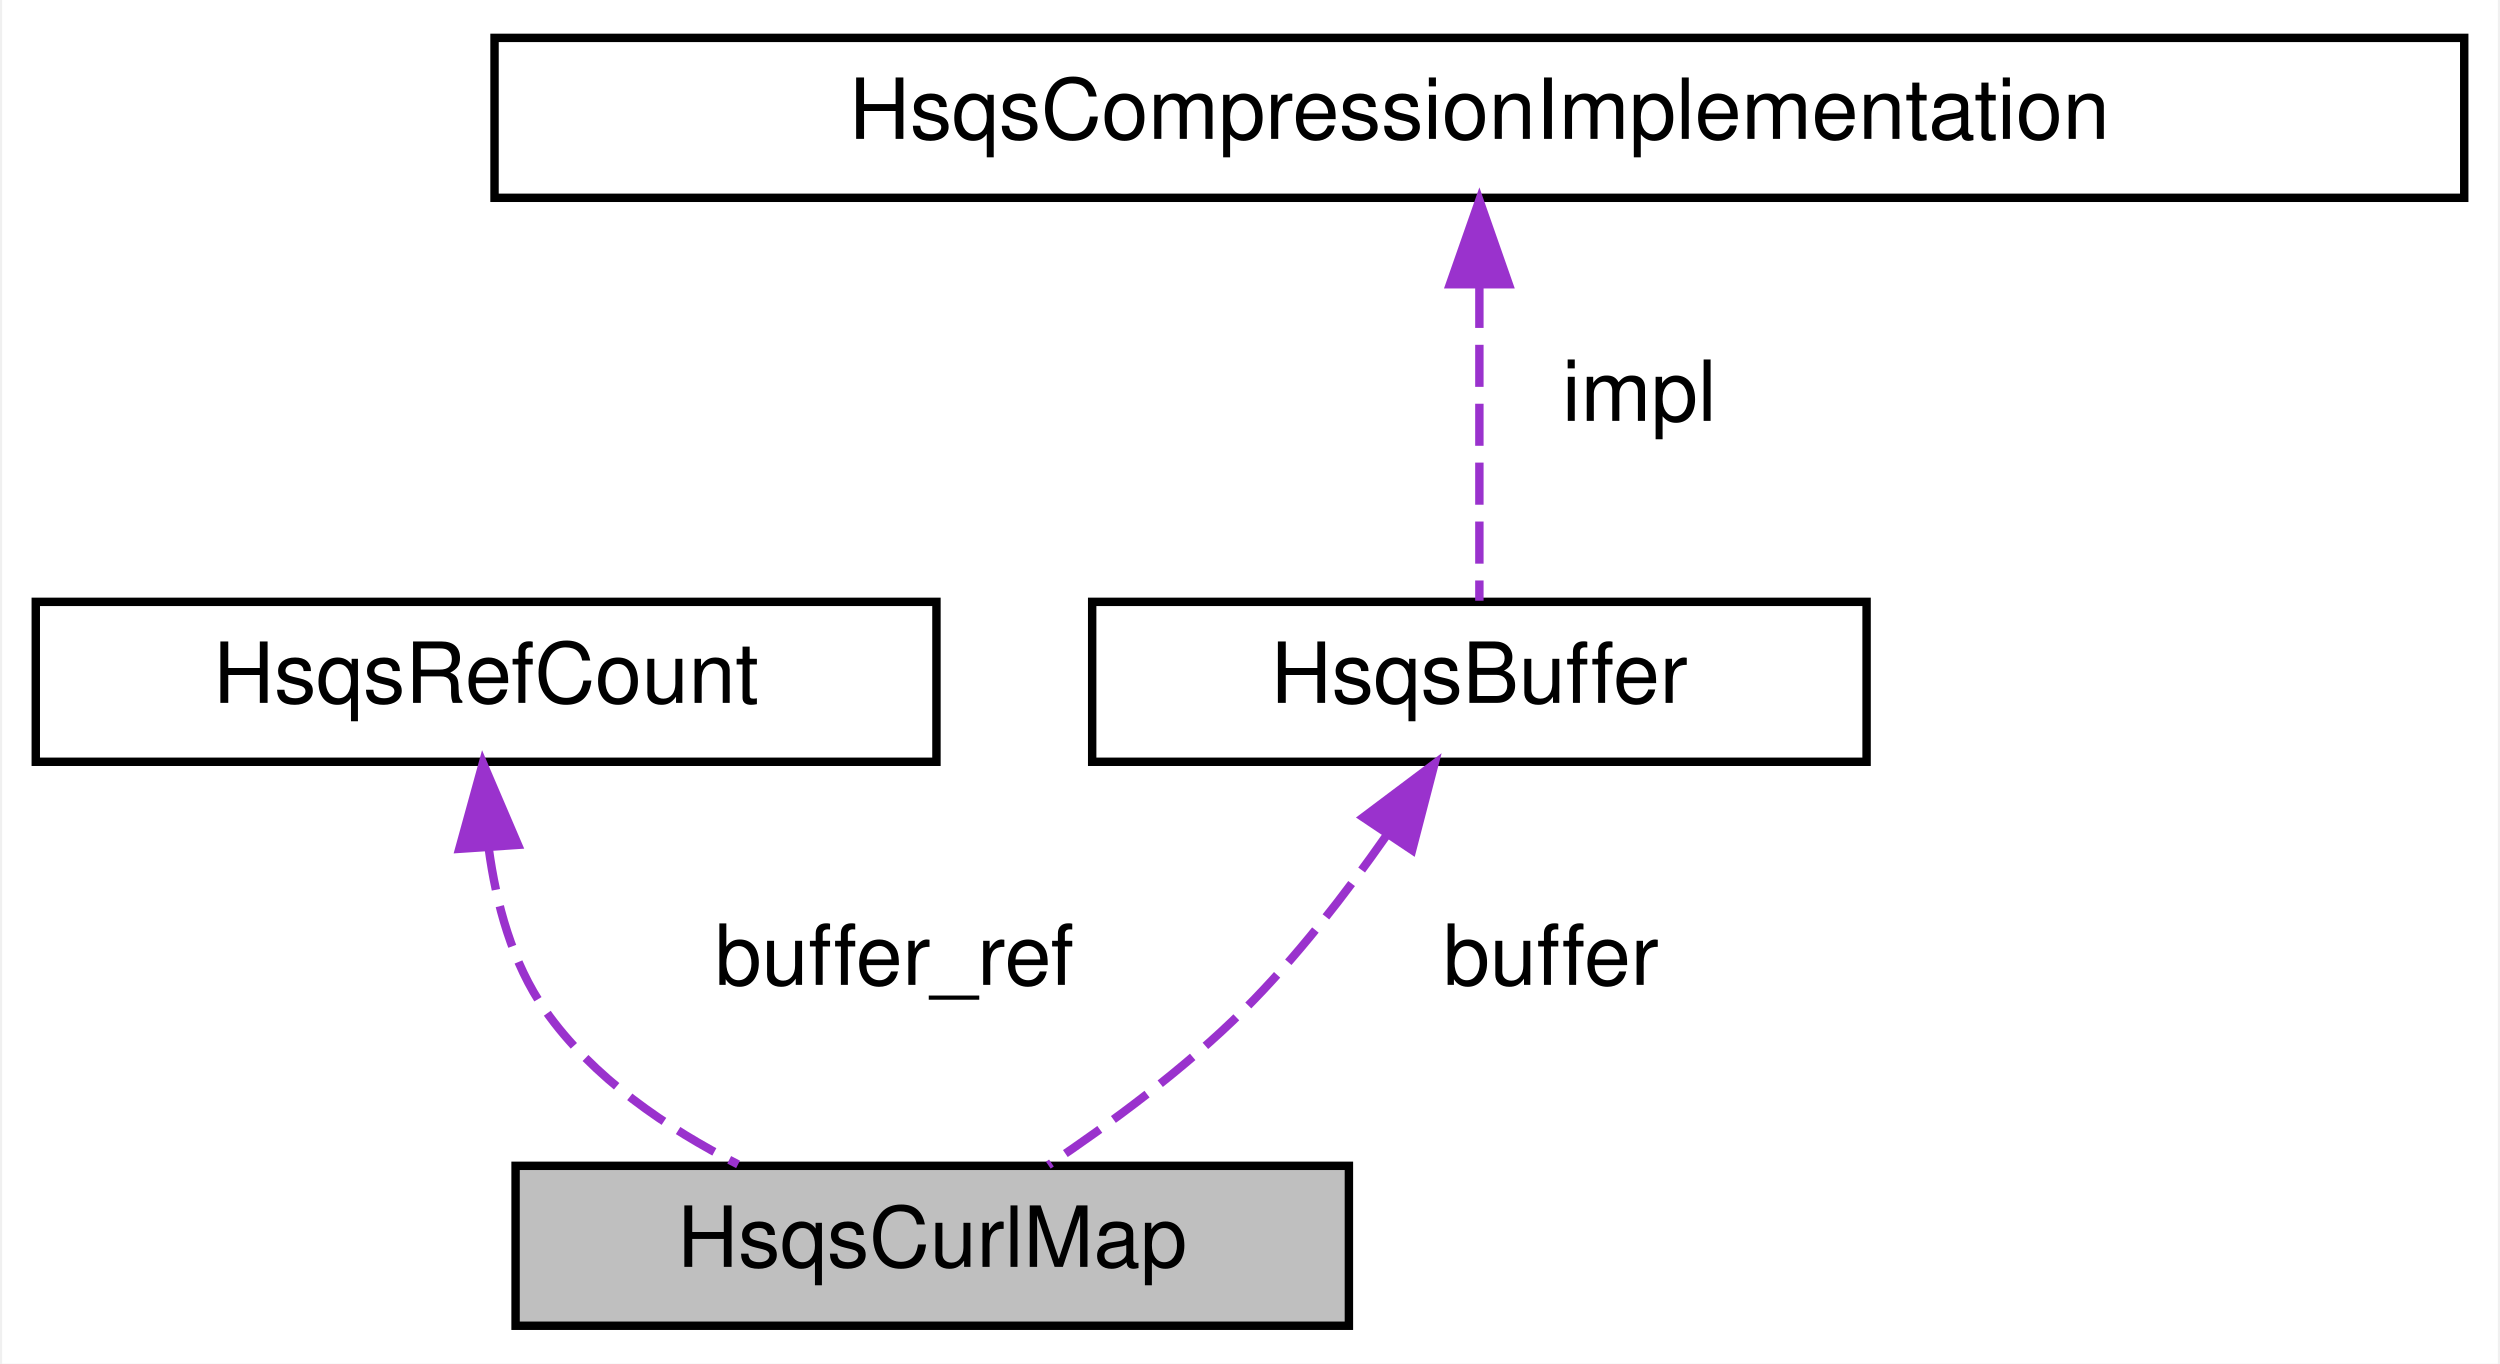
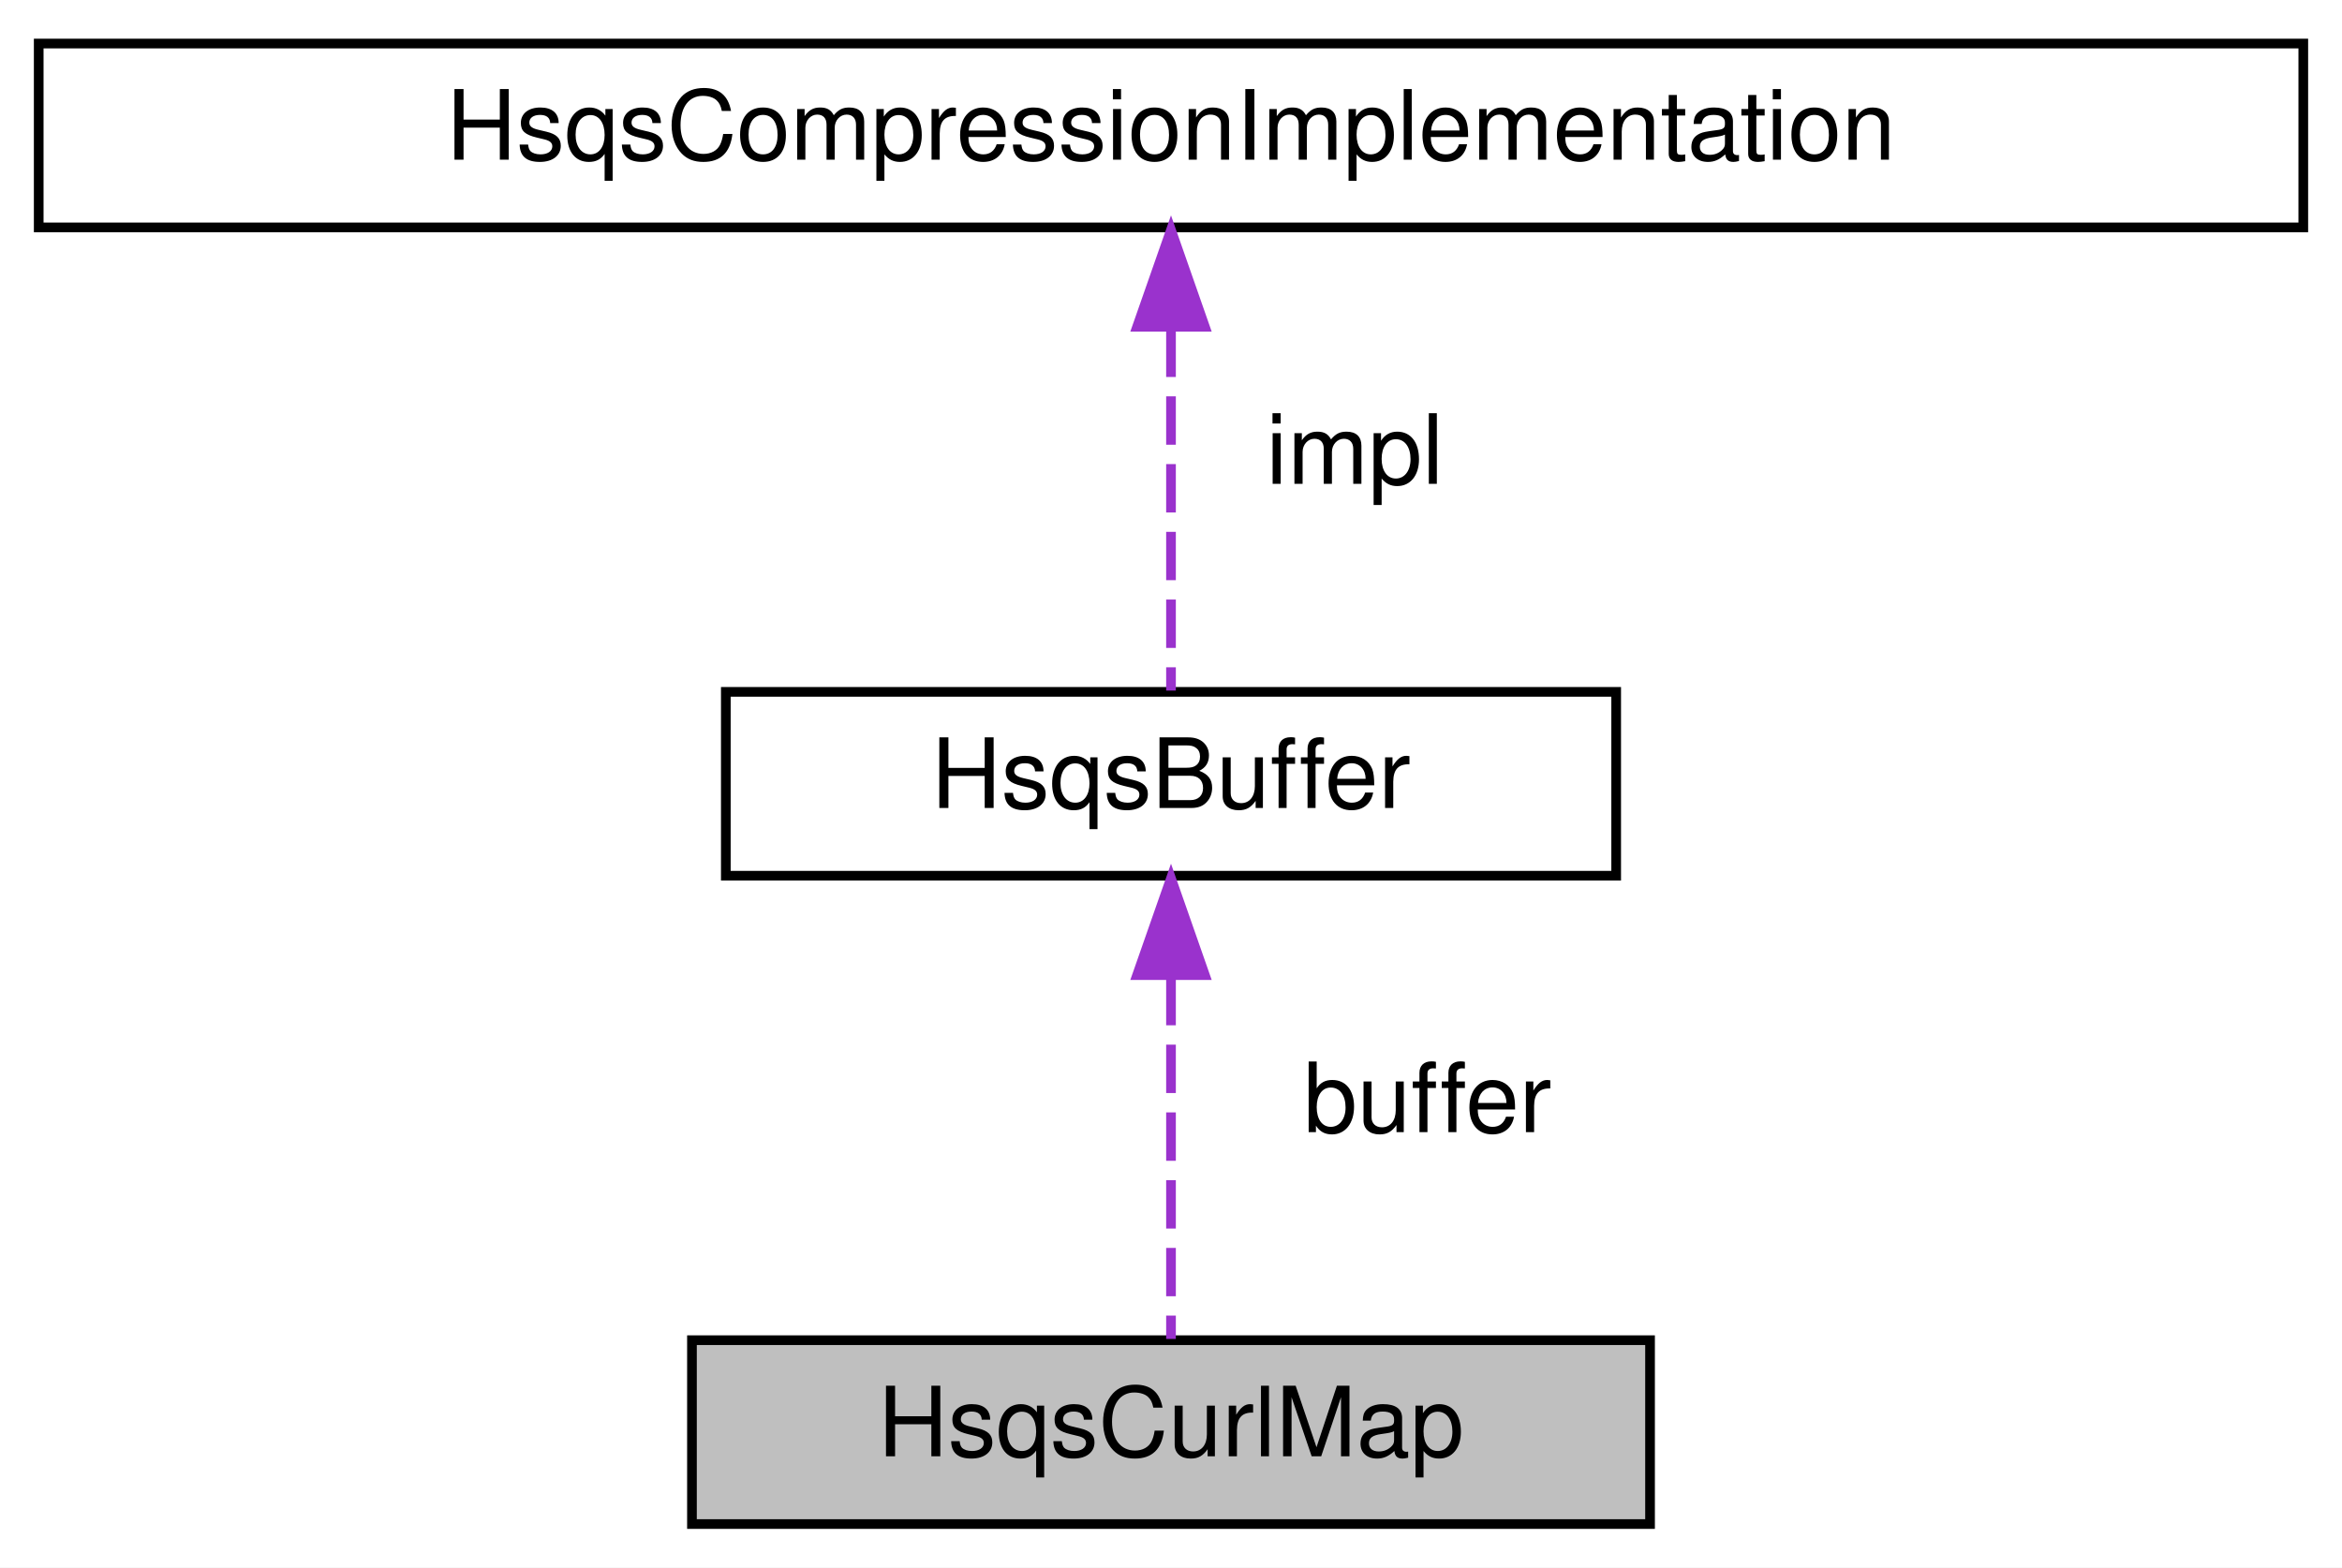
- <svg xmlns="http://www.w3.org/2000/svg" xmlns:xlink="http://www.w3.org/1999/xlink" width="297pt" height="162pt" viewBox="0.00 0.00 296.50 162.00">
+ <svg xmlns="http://www.w3.org/2000/svg" xmlns:xlink="http://www.w3.org/1999/xlink" width="242pt" height="162pt" viewBox="0.00 0.00 242.00 162.00">
  <g id="graph0" class="graph" transform="scale(1 1) rotate(0) translate(4 158)">
-     <polygon fill="white" stroke="transparent" points="-4,4 -4,-158 292.5,-158 292.5,4 -4,4" />
+     <polygon fill="white" stroke="transparent" points="-4,4 -4,-158 238,-158 238,4 -4,4" />
    <g id="node1" class="node">
      <g id="a_node1">
        <a xlink:title=" ">
-           <polygon fill="#bfbfbf" stroke="black" points="57,-0.5 57,-19.5 156,-19.5 156,-0.5 57,-0.5" />
-           <text text-anchor="middle" x="106.5" y="-7.5" font-family="Helvetica,sans-Serif" font-size="10.00">HsqsCurlMap</text>
+           <polygon fill="#bfbfbf" stroke="black" points="67.5,-0.5 67.5,-19.5 166.5,-19.5 166.5,-0.5 67.5,-0.5" />
+           <text text-anchor="middle" x="117" y="-7.5" font-family="Helvetica,sans-Serif" font-size="10.00">HsqsCurlMap</text>
        </a>
      </g>
    </g>
    <g id="node2" class="node">
      <g id="a_node2">
-         <a xlink:href="structHsqsRefCount.html" target="_top" xlink:title=" ">
-           <polygon fill="white" stroke="black" points="0,-67.5 0,-86.5 107,-86.5 107,-67.5 0,-67.5" />
-           <text text-anchor="middle" x="53.5" y="-74.5" font-family="Helvetica,sans-Serif" font-size="10.00">HsqsRefCount</text>
+         <a xlink:href="structHsqsBuffer.html" target="_top" xlink:title=" ">
+           <polygon fill="white" stroke="black" points="71,-67.5 71,-86.5 163,-86.5 163,-67.5 71,-67.5" />
+           <text text-anchor="middle" x="117" y="-74.5" font-family="Helvetica,sans-Serif" font-size="10.00">HsqsBuffer</text>
        </a>
      </g>
    </g>
    <g id="edge1" class="edge">
-       <path fill="none" stroke="#9a32cd" stroke-dasharray="5,2" d="M53.81,-57.22C54.69,-50.67 56.6,-43.56 60.5,-38 66.13,-29.96 74.99,-23.95 83.43,-19.67" />
-       <polygon fill="#9a32cd" stroke="#9a32cd" points="50.31,-57.16 53.12,-67.37 57.29,-57.63 50.31,-57.16" />
-       <text text-anchor="middle" x="102" y="-41" font-family="Helvetica,sans-Serif" font-size="10.00"> buffer_ref</text>
+       <path fill="none" stroke="#9a32cd" stroke-dasharray="5,2" d="M117,-57.04C117,-44.67 117,-29.12 117,-19.63" />
+       <polygon fill="#9a32cd" stroke="#9a32cd" points="113.5,-57.23 117,-67.23 120.5,-57.23 113.5,-57.23" />
+       <text text-anchor="middle" x="143.5" y="-41" font-family="Helvetica,sans-Serif" font-size="10.00"> buffer</text>
    </g>
    <g id="node3" class="node">
      <g id="a_node3">
-         <a xlink:href="structHsqsBuffer.html" target="_top" xlink:title=" ">
-           <polygon fill="white" stroke="black" points="125.5,-67.5 125.5,-86.5 217.5,-86.5 217.5,-67.5 125.5,-67.5" />
-           <text text-anchor="middle" x="171.5" y="-74.5" font-family="Helvetica,sans-Serif" font-size="10.00">HsqsBuffer</text>
+         <a xlink:href="structHsqsCompressionImplementation.html" target="_top" xlink:title=" ">
+           <polygon fill="white" stroke="black" points="0,-134.5 0,-153.5 234,-153.5 234,-134.5 0,-134.5" />
+           <text text-anchor="middle" x="117" y="-141.5" font-family="Helvetica,sans-Serif" font-size="10.00">HsqsCompressionImplementation</text>
        </a>
      </g>
    </g>
    <g id="edge2" class="edge">
-       <path fill="none" stroke="#9a32cd" stroke-dasharray="5,2" d="M160.43,-58.7C155.65,-51.87 149.73,-44.2 143.5,-38 136.51,-31.04 127.61,-24.49 120.29,-19.58" />
-       <polygon fill="#9a32cd" stroke="#9a32cd" points="157.7,-60.9 166.17,-67.26 163.51,-57.01 157.7,-60.9" />
-       <text text-anchor="middle" x="180" y="-41" font-family="Helvetica,sans-Serif" font-size="10.00"> buffer</text>
-     </g>
-     <g id="node4" class="node">
-       <g id="a_node4">
-         <a xlink:href="structHsqsCompressionImplementation.html" target="_top" xlink:title=" ">
-           <polygon fill="white" stroke="black" points="54.5,-134.5 54.5,-153.5 288.5,-153.5 288.5,-134.5 54.5,-134.5" />
-           <text text-anchor="middle" x="171.5" y="-141.5" font-family="Helvetica,sans-Serif" font-size="10.00">HsqsCompressionImplementation</text>
-         </a>
-       </g>
-     </g>
-     <g id="edge3" class="edge">
-       <path fill="none" stroke="#9a32cd" stroke-dasharray="5,2" d="M171.5,-124.04C171.5,-111.67 171.5,-96.12 171.5,-86.63" />
-       <polygon fill="#9a32cd" stroke="#9a32cd" points="168,-124.23 171.5,-134.23 175,-124.23 168,-124.23" />
-       <text text-anchor="middle" x="190.5" y="-108" font-family="Helvetica,sans-Serif" font-size="10.00"> impl</text>
+       <path fill="none" stroke="#9a32cd" stroke-dasharray="5,2" d="M117,-124.04C117,-111.67 117,-96.12 117,-86.63" />
+       <polygon fill="#9a32cd" stroke="#9a32cd" points="113.5,-124.23 117,-134.23 120.5,-124.23 113.5,-124.23" />
+       <text text-anchor="middle" x="136" y="-108" font-family="Helvetica,sans-Serif" font-size="10.00"> impl</text>
    </g>
  </g>
</svg>
